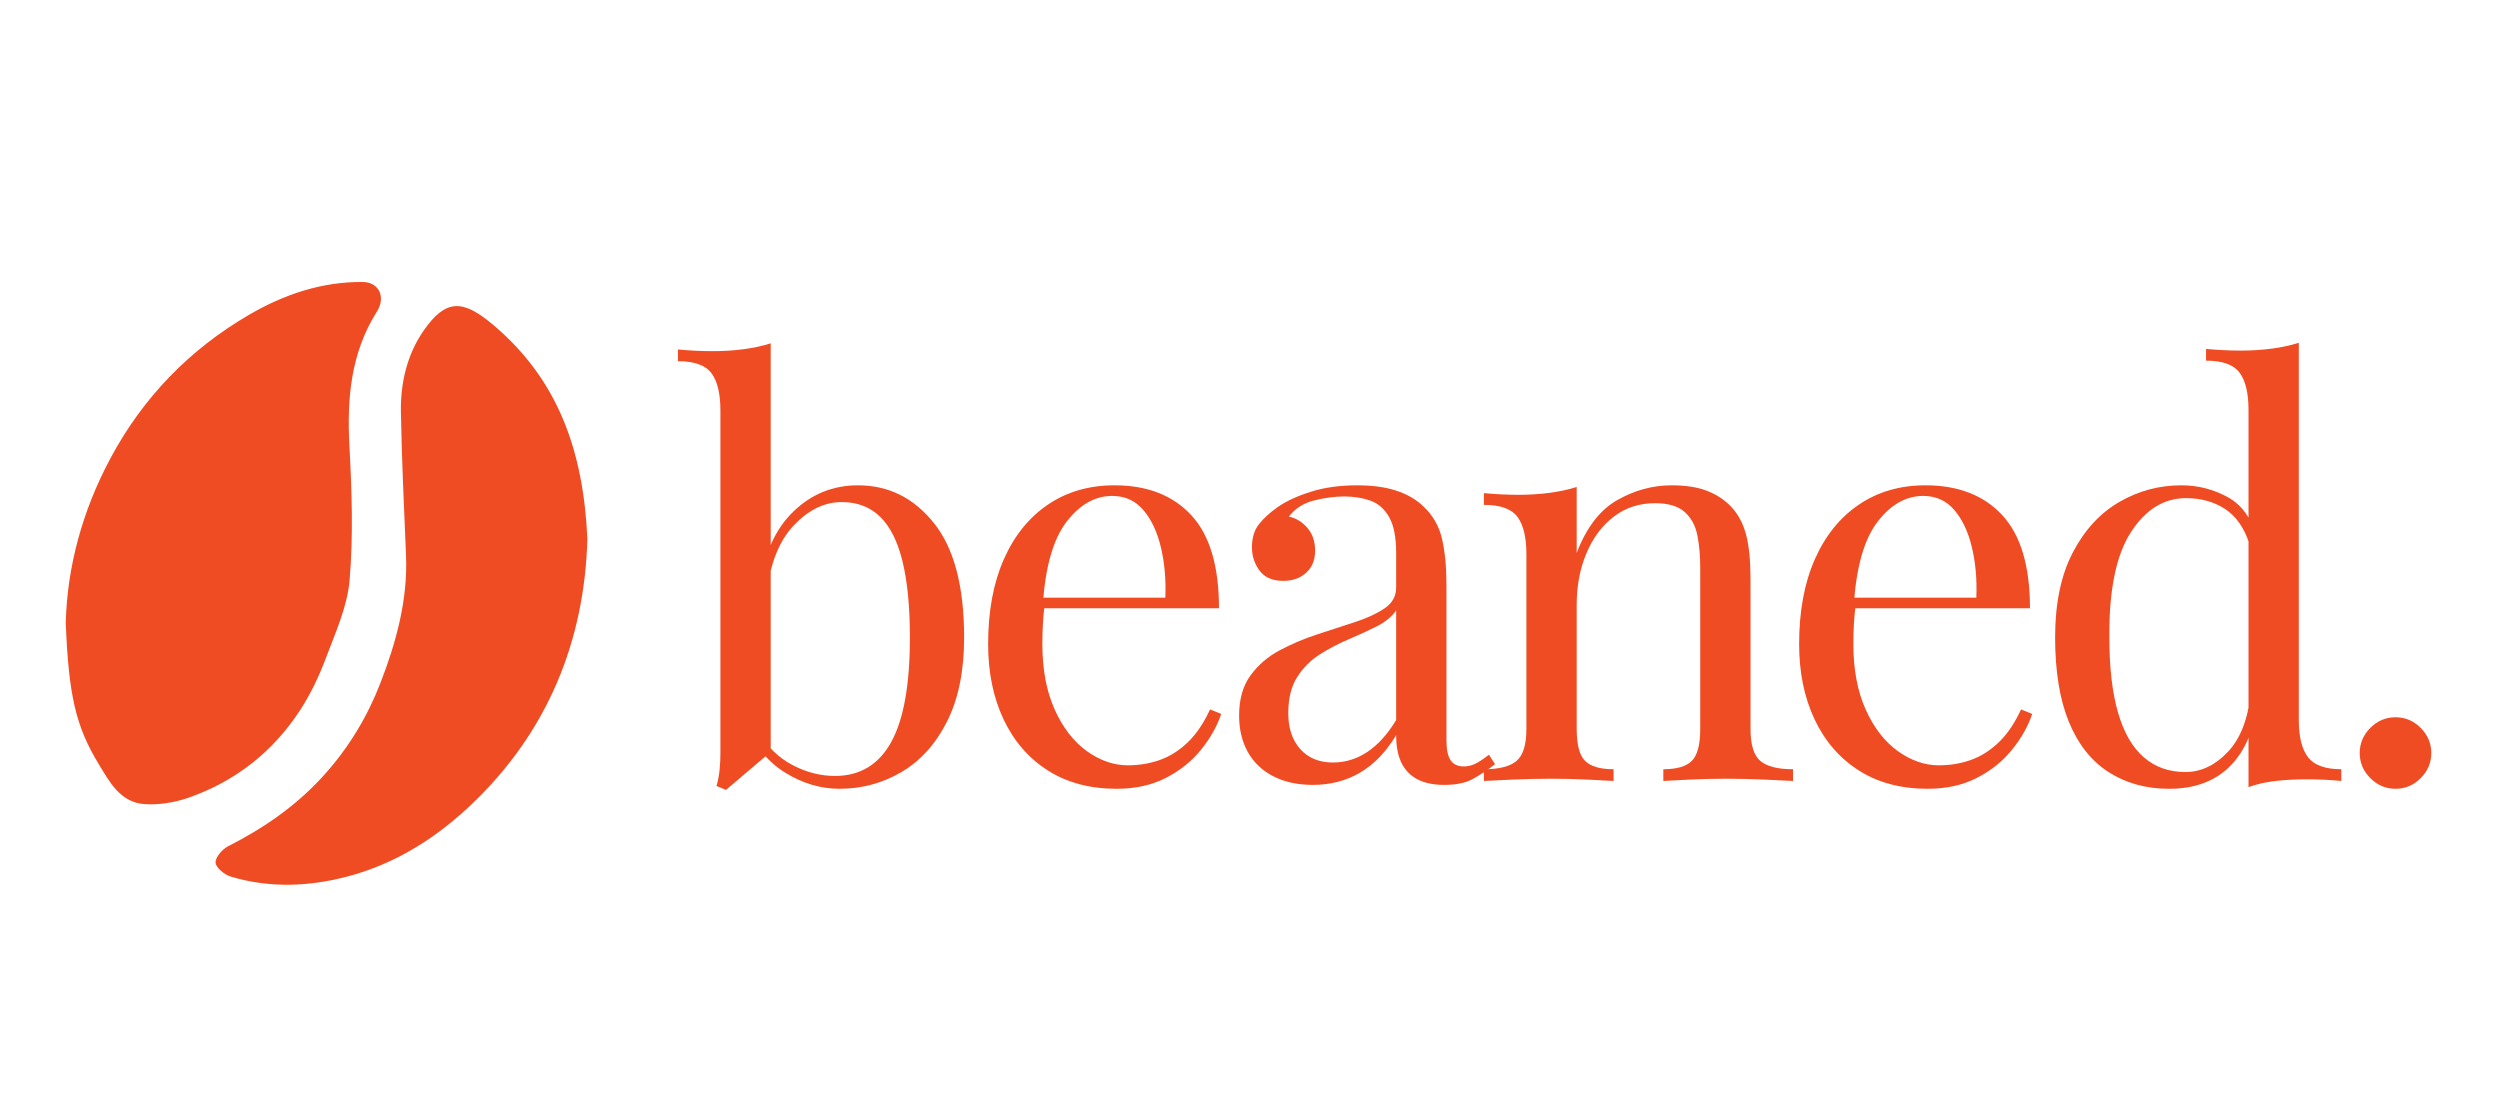
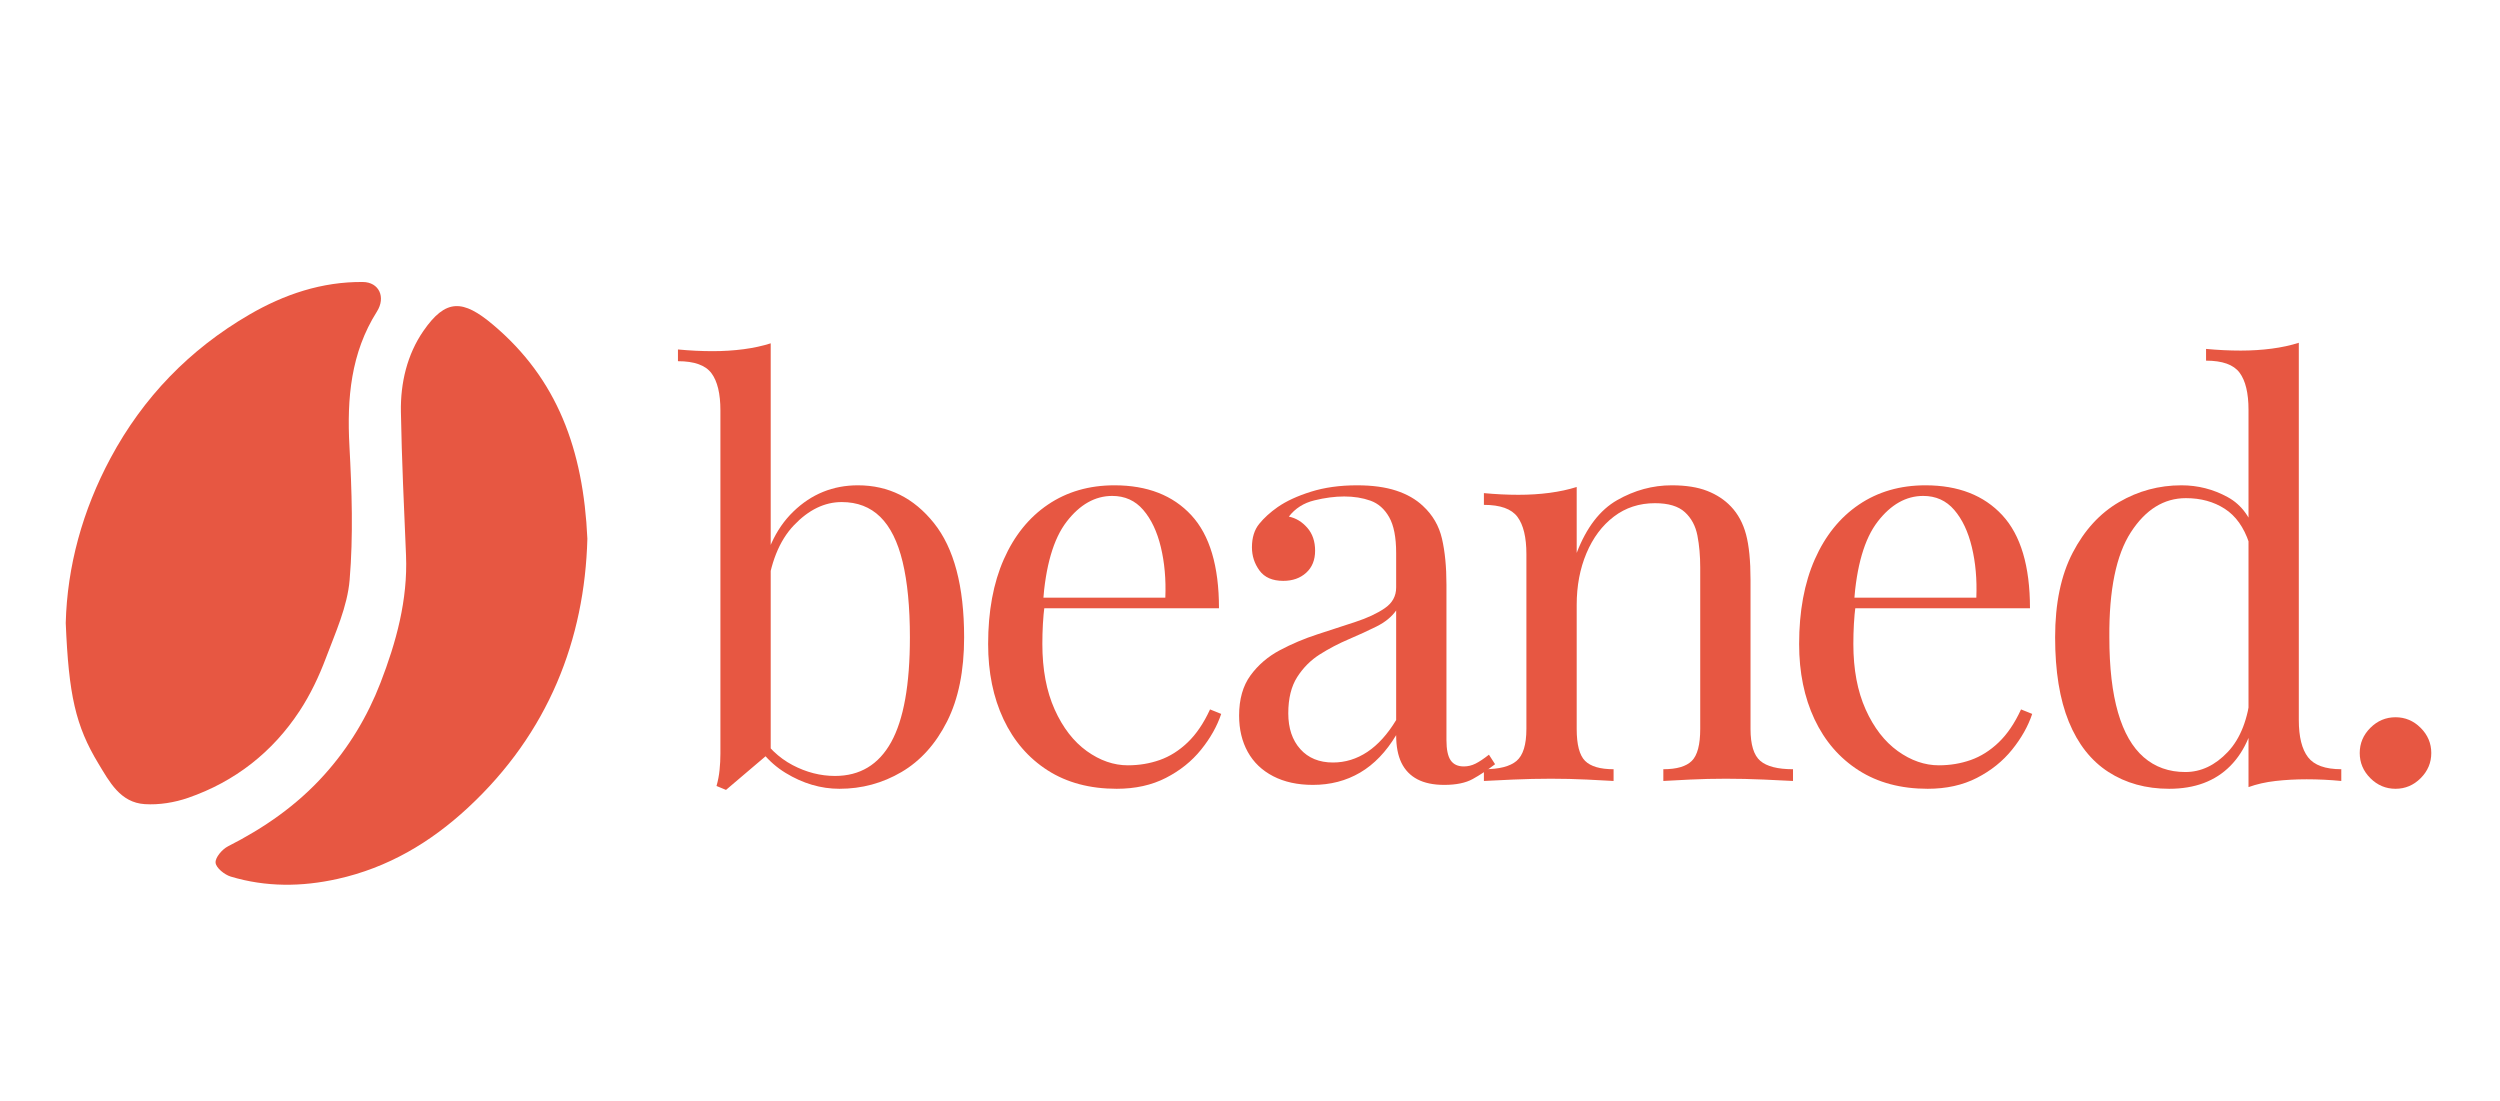
<svg xmlns="http://www.w3.org/2000/svg" width="1899" zoomAndPan="magnify" viewBox="0 0 1424.25 627" height="836" preserveAspectRatio="xMidYMid meet" version="1.0">
  <defs>
    <g />
-     <clipPath id="edce98a90e">
+     <clipPath id="9badbacbc7">
      <path d="M 37.371 160.633 L 218 160.633 L 218 459 L 37.371 459 Z M 37.371 160.633 " clip-rule="nonzero" />
    </clipPath>
-     <clipPath id="7ccf80cd0e">
+     <clipPath id="4c385cd7a7">
      <path d="M 122 174 L 334.648 174 L 334.648 504.336 L 122 504.336 Z M 122 174 " clip-rule="nonzero" />
    </clipPath>
-     <clipPath id="fb7bad806f">
+     <clipPath id="c9ff8e1849">
      <rect x="0" width="1006" y="0" height="426" />
    </clipPath>
  </defs>
-   <g clip-path="url(#edce98a90e)">
-     <path fill="#f04c24" d="M 37.453 354.891 C 38.285 322.648 46.992 290.801 62.973 260.988 C 81.562 226.32 108.051 199.016 141.98 179.277 C 161.855 167.715 183.336 160.438 206.703 160.652 C 215.957 160.73 219.91 169.305 214.734 177.492 C 199.832 201.074 197.617 226.941 199.07 254.082 C 200.434 279.48 201.305 305.133 199.184 330.398 C 197.906 345.562 191.09 360.438 185.613 375.012 C 181.703 385.418 176.801 395.711 170.711 404.984 C 155.242 428.555 133.836 445.289 107.172 454.527 C 99.414 457.211 90.621 458.641 82.465 458.117 C 68.512 457.223 62.352 445.387 56.078 435.031 C 43.02 413.484 39.129 395.781 37.453 354.891 Z M 37.453 354.891 " fill-opacity="1" fill-rule="nonzero" />
+   <g clip-path="url(#9badbacbc7)">
+     <path fill="#e75742" d="M 37.453 354.891 C 38.285 322.648 46.992 290.801 62.973 260.988 C 81.562 226.32 108.051 199.016 141.98 179.277 C 161.855 167.715 183.336 160.438 206.703 160.652 C 215.957 160.73 219.91 169.305 214.734 177.492 C 199.832 201.074 197.617 226.941 199.07 254.082 C 200.434 279.48 201.305 305.133 199.184 330.398 C 197.906 345.562 191.09 360.438 185.613 375.012 C 181.703 385.418 176.801 395.711 170.711 404.984 C 155.242 428.555 133.836 445.289 107.172 454.527 C 99.414 457.211 90.621 458.641 82.465 458.117 C 68.512 457.223 62.352 445.387 56.078 435.031 C 43.02 413.484 39.129 395.781 37.453 354.891 Z M 37.453 354.891 " fill-opacity="1" fill-rule="nonzero" />
  </g>
-   <g clip-path="url(#7ccf80cd0e)">
-     <path fill="#f04c24" d="M 334.625 306.926 C 333.102 364.18 312.527 417.578 266.527 460.219 C 245.137 480.039 220.922 494.344 192.277 500.727 C 171.891 505.273 151.527 505.426 131.469 499.398 C 127.914 498.324 123.082 494.441 122.816 491.492 C 122.543 488.547 126.586 483.824 129.891 482.148 C 150.473 471.695 168.938 458.941 184.602 441.566 C 198.742 425.895 209.352 408.164 216.754 389.027 C 225.707 365.898 232.363 341.777 231.309 316.355 C 230.176 289.09 228.863 261.812 228.395 234.527 C 228.109 218.129 231.957 201.941 241.211 188.547 C 254.004 170.031 263.707 170.527 280.949 185.062 C 317.473 215.852 332.312 256.07 334.625 306.926 Z M 334.625 306.926 " fill-opacity="1" fill-rule="nonzero" />
+   <g clip-path="url(#4c385cd7a7)">
+     <path fill="#e75742" d="M 334.625 306.926 C 333.102 364.18 312.527 417.578 266.527 460.219 C 245.137 480.039 220.922 494.344 192.277 500.727 C 171.891 505.273 151.527 505.426 131.469 499.398 C 127.914 498.324 123.082 494.441 122.816 491.492 C 122.543 488.547 126.586 483.824 129.891 482.148 C 150.473 471.695 168.938 458.941 184.602 441.566 C 198.742 425.895 209.352 408.164 216.754 389.027 C 225.707 365.898 232.363 341.777 231.309 316.355 C 230.176 289.09 228.863 261.812 228.395 234.527 C 228.109 218.129 231.957 201.941 241.211 188.547 C 254.004 170.031 263.707 170.527 280.949 185.062 C 317.473 215.852 332.312 256.07 334.625 306.926 Z M 334.625 306.926 " fill-opacity="1" fill-rule="nonzero" />
  </g>
  <g transform="matrix(1, 0, 0, 1, 384, 100)">
-     <g clip-path="url(#fb7bad806f)">
-       <g fill="#f04c24" fill-opacity="1">
+     <g clip-path="url(#c9ff8e1849)">
+       <g fill="#e75742" fill-opacity="1">
        <g transform="translate(0.949177, 344.9172)">
          <g>
            <path d="M 103.812 -168.438 C 121.219 -168.438 135.648 -161.27 147.109 -146.938 C 158.578 -132.613 164.312 -110.91 164.312 -81.828 C 164.312 -62.723 161.07 -46.75 154.594 -33.906 C 148.113 -21.062 139.461 -11.457 128.641 -5.094 C 117.816 1.27 106.035 4.453 93.297 4.453 C 82.68 4.453 72.438 1.43 62.562 -4.609 C 52.695 -10.66 45.32 -19.633 40.438 -31.531 L 46.812 -28.016 C 52.113 -19.523 58.691 -13.207 66.547 -9.062 C 74.398 -4.926 82.469 -2.859 90.75 -2.859 C 104.969 -2.859 115.633 -9.281 122.75 -22.125 C 129.863 -34.969 133.422 -54.867 133.422 -81.828 C 133.422 -99.023 132.039 -113.352 129.281 -124.812 C 126.52 -136.281 122.27 -144.828 116.531 -150.453 C 110.801 -156.078 103.484 -158.891 94.578 -158.891 C 84.805 -158.891 75.727 -154.484 67.344 -145.672 C 58.957 -136.867 53.812 -123.973 51.906 -106.984 L 48.078 -111.453 C 50.41 -129.492 56.723 -143.5 67.016 -153.469 C 77.316 -163.445 89.582 -168.438 103.812 -168.438 Z M 54.125 -249.328 L 54.125 -16.562 C 51.375 -14.227 48.562 -11.836 45.688 -9.391 C 42.82 -6.953 40.008 -4.562 37.25 -2.219 C 34.488 0.113 31.625 2.551 28.656 5.094 L 23.25 2.859 C 24.094 -0.109 24.672 -3.129 24.984 -6.203 C 25.305 -9.285 25.469 -12.422 25.469 -15.609 L 25.469 -211.109 C 25.469 -220.66 23.77 -227.719 20.375 -232.281 C 16.977 -236.852 10.613 -239.141 1.281 -239.141 L 1.281 -245.828 C 8.07 -245.18 14.648 -244.859 21.016 -244.859 C 27.172 -244.859 33.062 -245.227 38.688 -245.969 C 44.312 -246.719 49.457 -247.836 54.125 -249.328 Z M 54.125 -249.328 " />
          </g>
        </g>
      </g>
-       <g fill="#f04c24" fill-opacity="1">
+       <g fill="#e75742" fill-opacity="1">
        <g transform="translate(164.298, 344.9172)">
          <g>
            <path d="M 86.609 -168.438 C 105.285 -168.438 119.879 -162.758 130.391 -151.406 C 140.898 -140.051 146.156 -122.379 146.156 -98.391 L 33.75 -98.391 L 33.438 -104.438 L 115.594 -104.438 C 116.008 -114.844 115.156 -124.445 113.031 -133.25 C 110.914 -142.062 107.57 -149.117 103 -154.422 C 98.438 -159.734 92.551 -162.391 85.344 -162.391 C 75.57 -162.391 66.914 -157.504 59.375 -147.734 C 51.844 -137.973 47.336 -122.484 45.859 -101.266 L 46.812 -99.984 C 46.383 -96.797 46.062 -93.289 45.844 -89.469 C 45.633 -85.656 45.531 -81.836 45.531 -78.016 C 45.531 -63.578 47.863 -51.156 52.531 -40.75 C 57.207 -30.352 63.312 -22.445 70.844 -17.031 C 78.383 -11.625 86.188 -8.922 94.25 -8.922 C 100.625 -8.922 106.676 -9.926 112.406 -11.938 C 118.133 -13.957 123.438 -17.301 128.312 -21.969 C 133.195 -26.633 137.445 -32.898 141.062 -40.766 L 147.422 -38.203 C 145.086 -31.203 141.266 -24.41 135.953 -17.828 C 130.648 -11.242 123.969 -5.883 115.906 -1.75 C 107.844 2.383 98.504 4.453 87.891 4.453 C 72.598 4.453 59.484 0.953 48.547 -6.047 C 37.617 -13.055 29.234 -22.77 23.391 -35.188 C 17.555 -47.602 14.641 -61.879 14.641 -78.016 C 14.641 -96.691 17.613 -112.77 23.562 -126.25 C 29.508 -139.727 37.895 -150.129 48.719 -157.453 C 59.539 -164.773 72.172 -168.438 86.609 -168.438 Z M 86.609 -168.438 " />
          </g>
        </g>
      </g>
-       <g fill="#f04c24" fill-opacity="1">
+       <g fill="#e75742" fill-opacity="1">
        <g transform="translate(309.4969, 344.9172)">
          <g>
            <path d="M 54.453 2.234 C 45.742 2.234 38.207 0.586 31.844 -2.703 C 25.477 -5.992 20.648 -10.609 17.359 -16.547 C 14.066 -22.492 12.422 -29.395 12.422 -37.25 C 12.422 -46.594 14.594 -54.234 18.938 -60.172 C 23.289 -66.117 28.863 -70.895 35.656 -74.5 C 42.457 -78.113 49.625 -81.141 57.156 -83.578 C 64.688 -86.023 71.848 -88.363 78.641 -90.594 C 85.441 -92.82 91.016 -95.422 95.359 -98.391 C 99.711 -101.359 101.891 -105.285 101.891 -110.172 L 101.891 -129.922 C 101.891 -138.836 100.562 -145.629 97.906 -150.297 C 95.258 -154.961 91.707 -158.094 87.25 -159.688 C 82.789 -161.281 77.801 -162.078 72.281 -162.078 C 66.977 -162.078 61.301 -161.332 55.25 -159.844 C 49.195 -158.363 44.367 -155.285 40.766 -150.609 C 44.797 -149.766 48.297 -147.645 51.266 -144.25 C 54.234 -140.852 55.719 -136.5 55.719 -131.188 C 55.719 -125.883 54.02 -121.691 50.625 -118.609 C 47.227 -115.535 42.879 -114 37.578 -114 C 31.422 -114 26.906 -115.961 24.031 -119.891 C 21.164 -123.816 19.734 -128.219 19.734 -133.094 C 19.734 -138.613 21.113 -143.07 23.875 -146.469 C 26.633 -149.863 30.141 -153.051 34.391 -156.031 C 39.273 -159.426 45.586 -162.344 53.328 -164.781 C 61.078 -167.219 69.836 -168.438 79.609 -168.438 C 88.305 -168.438 95.734 -167.426 101.891 -165.406 C 108.047 -163.395 113.141 -160.477 117.172 -156.656 C 122.691 -151.562 126.301 -145.352 128 -138.031 C 129.695 -130.707 130.547 -121.953 130.547 -111.766 L 130.547 -23.25 C 130.547 -17.938 131.344 -14.113 132.938 -11.781 C 134.531 -9.445 137.023 -8.281 140.422 -8.281 C 142.754 -8.281 144.984 -8.812 147.109 -9.875 C 149.234 -10.938 151.781 -12.633 154.75 -14.969 L 158.25 -9.547 C 153.789 -6.148 149.547 -3.336 145.516 -1.109 C 141.484 1.117 136.07 2.234 129.281 2.234 C 123.125 2.234 118.023 1.172 113.984 -0.953 C 109.953 -3.078 106.926 -6.207 104.906 -10.344 C 102.895 -14.488 101.891 -19.742 101.891 -26.109 C 96.16 -16.555 89.316 -9.441 81.359 -4.766 C 73.398 -0.098 64.43 2.234 54.453 2.234 Z M 65.906 -10.516 C 72.914 -10.516 79.445 -12.531 85.5 -16.562 C 91.551 -20.594 97.016 -26.641 101.891 -34.703 L 101.891 -97.125 C 99.348 -93.508 95.633 -90.477 90.75 -88.031 C 85.863 -85.594 80.555 -83.156 74.828 -80.719 C 69.098 -78.281 63.629 -75.414 58.422 -72.125 C 53.223 -68.832 48.926 -64.531 45.531 -59.219 C 42.133 -53.914 40.438 -47.02 40.438 -38.531 C 40.438 -30.039 42.719 -23.25 47.281 -18.156 C 51.844 -13.062 58.051 -10.516 65.906 -10.516 Z M 65.906 -10.516 " />
          </g>
        </g>
      </g>
-       <g fill="#f04c24" fill-opacity="1">
+       <g fill="#e75742" fill-opacity="1">
        <g transform="translate(452.1485, 344.9172)">
          <g>
            <path d="M 116.219 -168.438 C 124.289 -168.438 131.031 -167.375 136.438 -165.25 C 141.852 -163.133 146.367 -160.164 149.984 -156.344 C 154.016 -152.102 156.879 -146.797 158.578 -140.422 C 160.273 -134.055 161.125 -125.457 161.125 -114.625 L 161.125 -29.609 C 161.125 -20.691 162.977 -14.641 166.688 -11.453 C 170.406 -8.273 176.617 -6.688 185.328 -6.688 L 185.328 0 C 181.711 -0.207 176.191 -0.473 168.766 -0.797 C 161.336 -1.117 154.117 -1.281 147.109 -1.281 C 140.109 -1.281 133.266 -1.117 126.578 -0.797 C 119.891 -0.473 114.848 -0.207 111.453 0 L 111.453 -6.688 C 119.086 -6.688 124.5 -8.273 127.688 -11.453 C 130.875 -14.641 132.469 -20.691 132.469 -29.609 L 132.469 -121.641 C 132.469 -128.223 131.938 -134.27 130.875 -139.781 C 129.812 -145.301 127.422 -149.758 123.703 -153.156 C 119.992 -156.551 114.316 -158.25 106.672 -158.25 C 97.754 -158.25 89.953 -155.703 83.266 -150.609 C 76.578 -145.516 71.375 -138.562 67.656 -129.75 C 63.945 -120.945 62.094 -111.129 62.094 -100.297 L 62.094 -29.609 C 62.094 -20.691 63.68 -14.641 66.859 -11.453 C 70.047 -8.273 75.461 -6.688 83.109 -6.688 L 83.109 0 C 79.711 -0.207 74.672 -0.473 67.984 -0.797 C 61.297 -1.117 54.445 -1.281 47.438 -1.281 C 40.438 -1.281 33.219 -1.117 25.781 -0.797 C 18.352 -0.473 12.836 -0.207 9.234 0 L 9.234 -6.688 C 17.941 -6.688 24.148 -8.273 27.859 -11.453 C 31.578 -14.641 33.438 -20.691 33.438 -29.609 L 33.438 -129.281 C 33.438 -138.832 31.738 -145.891 28.344 -150.453 C 24.945 -155.016 18.578 -157.297 9.234 -157.297 L 9.234 -163.984 C 16.023 -163.348 22.602 -163.031 28.969 -163.031 C 35.125 -163.031 41.016 -163.398 46.641 -164.141 C 52.273 -164.891 57.426 -166.004 62.094 -167.484 L 62.094 -129.922 C 67.613 -144.348 75.305 -154.375 85.172 -160 C 95.047 -165.625 105.395 -168.438 116.219 -168.438 Z M 116.219 -168.438 " />
          </g>
        </g>
      </g>
-       <g fill="#f04c24" fill-opacity="1">
+       <g fill="#e75742" fill-opacity="1">
        <g transform="translate(626.3235, 344.9172)">
          <g>
            <path d="M 86.609 -168.438 C 105.285 -168.438 119.879 -162.758 130.391 -151.406 C 140.898 -140.051 146.156 -122.379 146.156 -98.391 L 33.75 -98.391 L 33.438 -104.438 L 115.594 -104.438 C 116.008 -114.844 115.156 -124.445 113.031 -133.25 C 110.914 -142.062 107.57 -149.117 103 -154.422 C 98.438 -159.734 92.551 -162.391 85.344 -162.391 C 75.57 -162.391 66.914 -157.504 59.375 -147.734 C 51.844 -137.973 47.336 -122.484 45.859 -101.266 L 46.812 -99.984 C 46.383 -96.797 46.062 -93.289 45.844 -89.469 C 45.633 -85.656 45.531 -81.836 45.531 -78.016 C 45.531 -63.578 47.863 -51.156 52.531 -40.75 C 57.207 -30.352 63.312 -22.445 70.844 -17.031 C 78.383 -11.625 86.188 -8.922 94.25 -8.922 C 100.625 -8.922 106.676 -9.926 112.406 -11.938 C 118.133 -13.957 123.438 -17.301 128.312 -21.969 C 133.195 -26.633 137.445 -32.898 141.062 -40.766 L 147.422 -38.203 C 145.086 -31.203 141.266 -24.41 135.953 -17.828 C 130.648 -11.242 123.969 -5.883 115.906 -1.75 C 107.844 2.383 98.504 4.453 87.891 4.453 C 72.598 4.453 59.484 0.953 48.547 -6.047 C 37.617 -13.055 29.234 -22.77 23.391 -35.188 C 17.555 -47.602 14.641 -61.879 14.641 -78.016 C 14.641 -96.691 17.613 -112.77 23.562 -126.25 C 29.508 -139.727 37.895 -150.129 48.719 -157.453 C 59.539 -164.773 72.172 -168.438 86.609 -168.438 Z M 86.609 -168.438 " />
          </g>
        </g>
      </g>
-       <g fill="#f04c24" fill-opacity="1">
+       <g fill="#e75742" fill-opacity="1">
        <g transform="translate(771.5224, 344.9172)">
          <g>
            <path d="M 154.109 -249.641 L 154.109 -34.703 C 154.109 -25.148 155.859 -18.094 159.359 -13.531 C 162.867 -8.969 169.188 -6.688 178.312 -6.688 L 178.312 0 C 171.727 -0.633 165.148 -0.953 158.578 -0.953 C 152.422 -0.953 146.531 -0.633 140.906 0 C 135.281 0.633 130.129 1.801 125.453 3.5 L 125.453 -211.438 C 125.453 -220.988 123.754 -228.047 120.359 -232.609 C 116.961 -237.172 110.598 -239.453 101.266 -239.453 L 101.266 -246.141 C 108.055 -245.504 114.633 -245.188 121 -245.188 C 127.156 -245.188 133.047 -245.555 138.672 -246.297 C 144.297 -247.035 149.441 -248.148 154.109 -249.641 Z M 87.25 -168.438 C 96.594 -168.438 105.348 -166.207 113.516 -161.75 C 121.691 -157.301 127.16 -149.66 129.922 -138.828 L 125.781 -135.641 C 122.801 -144.555 118.18 -151.031 111.922 -155.062 C 105.66 -159.102 98.285 -161.125 89.797 -161.125 C 77.273 -161.125 66.82 -154.648 58.438 -141.703 C 50.051 -128.754 45.961 -108.797 46.172 -81.828 C 46.172 -64.641 47.816 -50.363 51.109 -39 C 54.398 -27.645 59.281 -19.156 65.75 -13.531 C 72.227 -7.906 80.133 -5.094 89.469 -5.094 C 98.383 -5.094 106.453 -8.91 113.672 -16.547 C 120.891 -24.191 125.242 -35.445 126.734 -50.312 L 130.547 -45.859 C 128.848 -29.723 123.703 -17.301 115.109 -8.594 C 106.516 0.102 94.895 4.453 80.25 4.453 C 67.082 4.453 55.562 1.27 45.688 -5.094 C 35.82 -11.457 28.285 -21.008 23.078 -33.75 C 17.879 -46.488 15.281 -62.516 15.281 -81.828 C 15.281 -101.148 18.625 -117.234 25.312 -130.078 C 32 -142.922 40.805 -152.523 51.734 -158.891 C 62.672 -165.254 74.508 -168.438 87.25 -168.438 Z M 87.25 -168.438 " />
          </g>
        </g>
      </g>
-       <g fill="#f04c24" fill-opacity="1">
+       <g fill="#e75742" fill-opacity="1">
        <g transform="translate(940.6028, 344.9172)">
          <g>
            <path d="M 40.125 -36.297 C 45.645 -36.297 50.422 -34.281 54.453 -30.25 C 58.484 -26.219 60.5 -21.441 60.5 -15.922 C 60.5 -10.398 58.484 -5.625 54.453 -1.594 C 50.422 2.438 45.645 4.453 40.125 4.453 C 34.602 4.453 29.82 2.438 25.781 -1.594 C 21.75 -5.625 19.734 -10.398 19.734 -15.922 C 19.734 -21.441 21.75 -26.219 25.781 -30.25 C 29.82 -34.281 34.602 -36.297 40.125 -36.297 Z M 40.125 -36.297 " />
          </g>
        </g>
      </g>
    </g>
  </g>
</svg>
